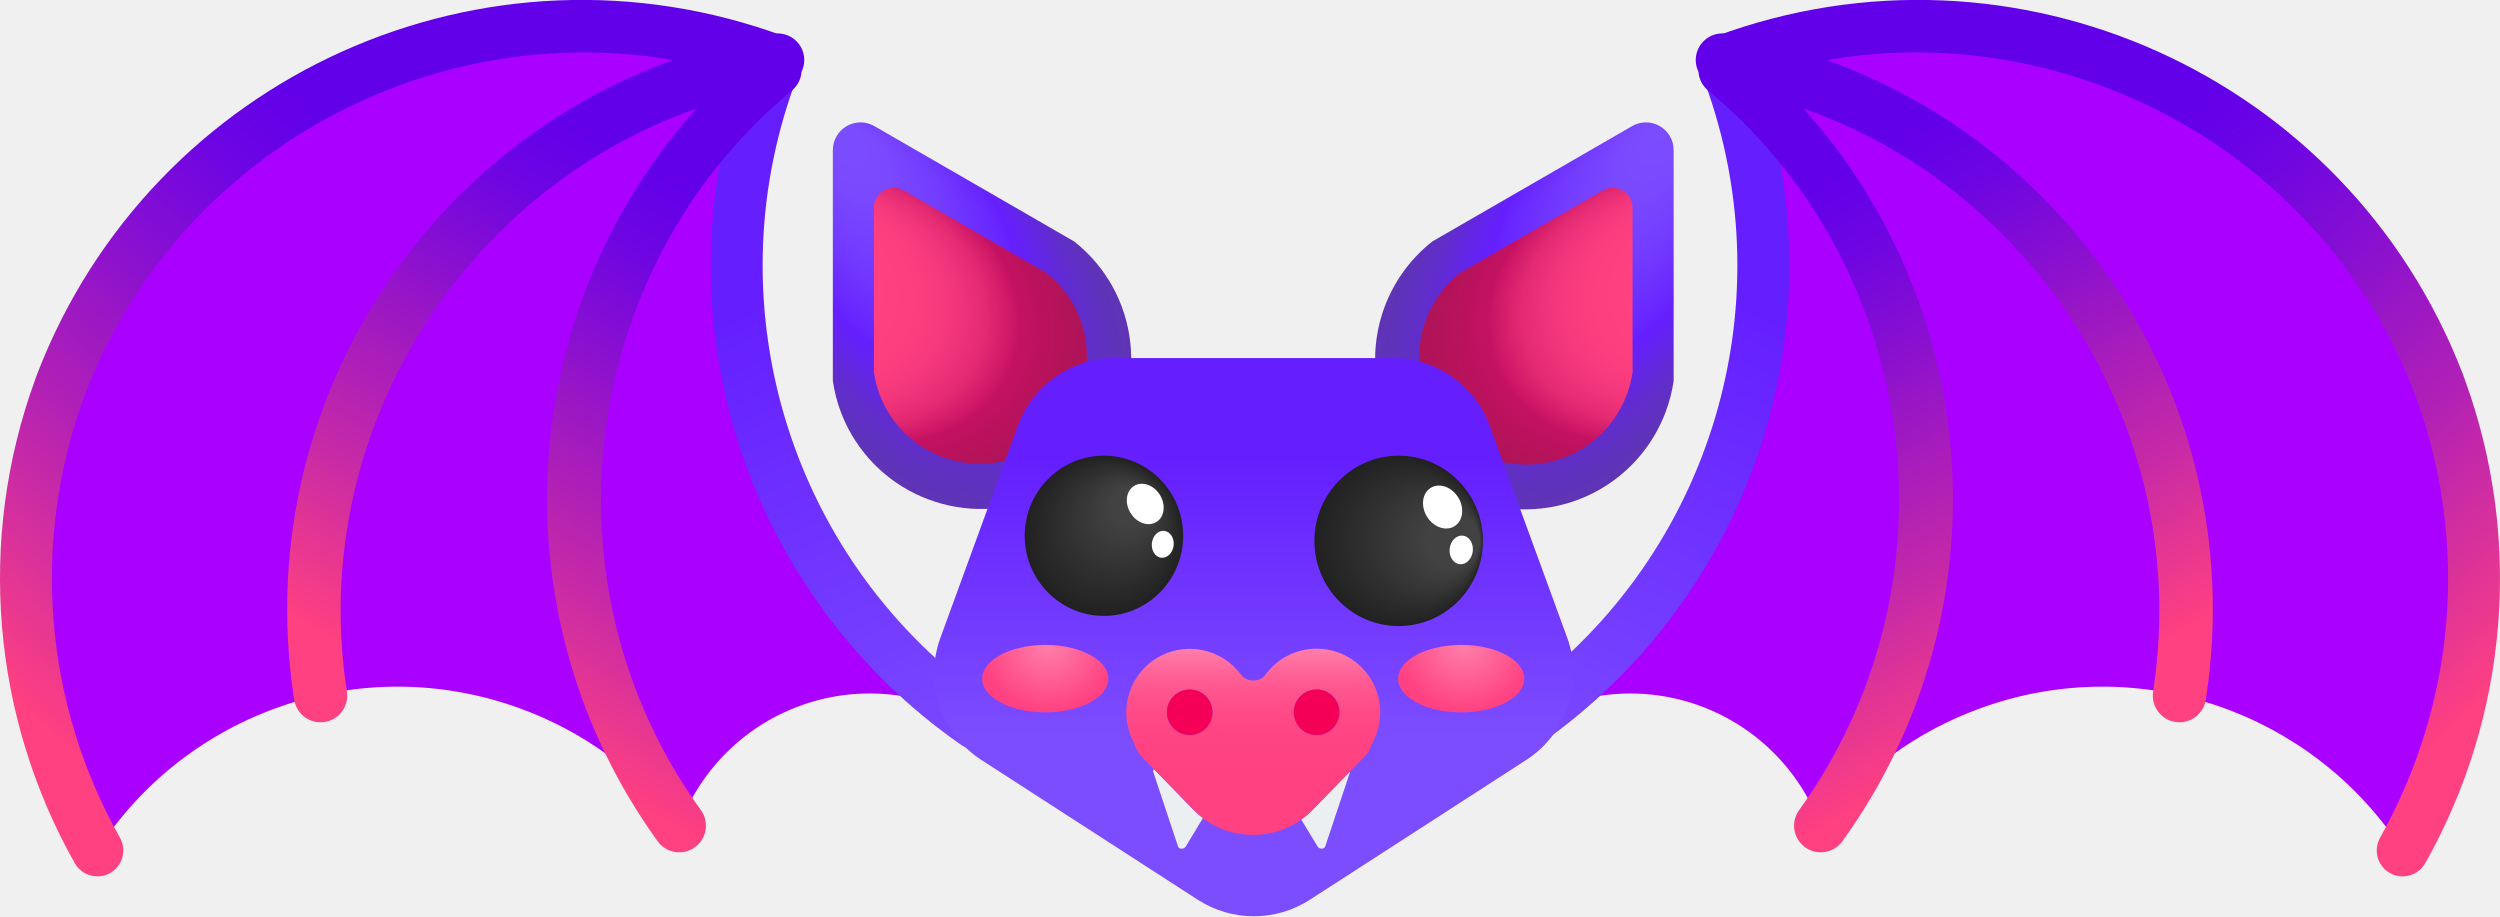
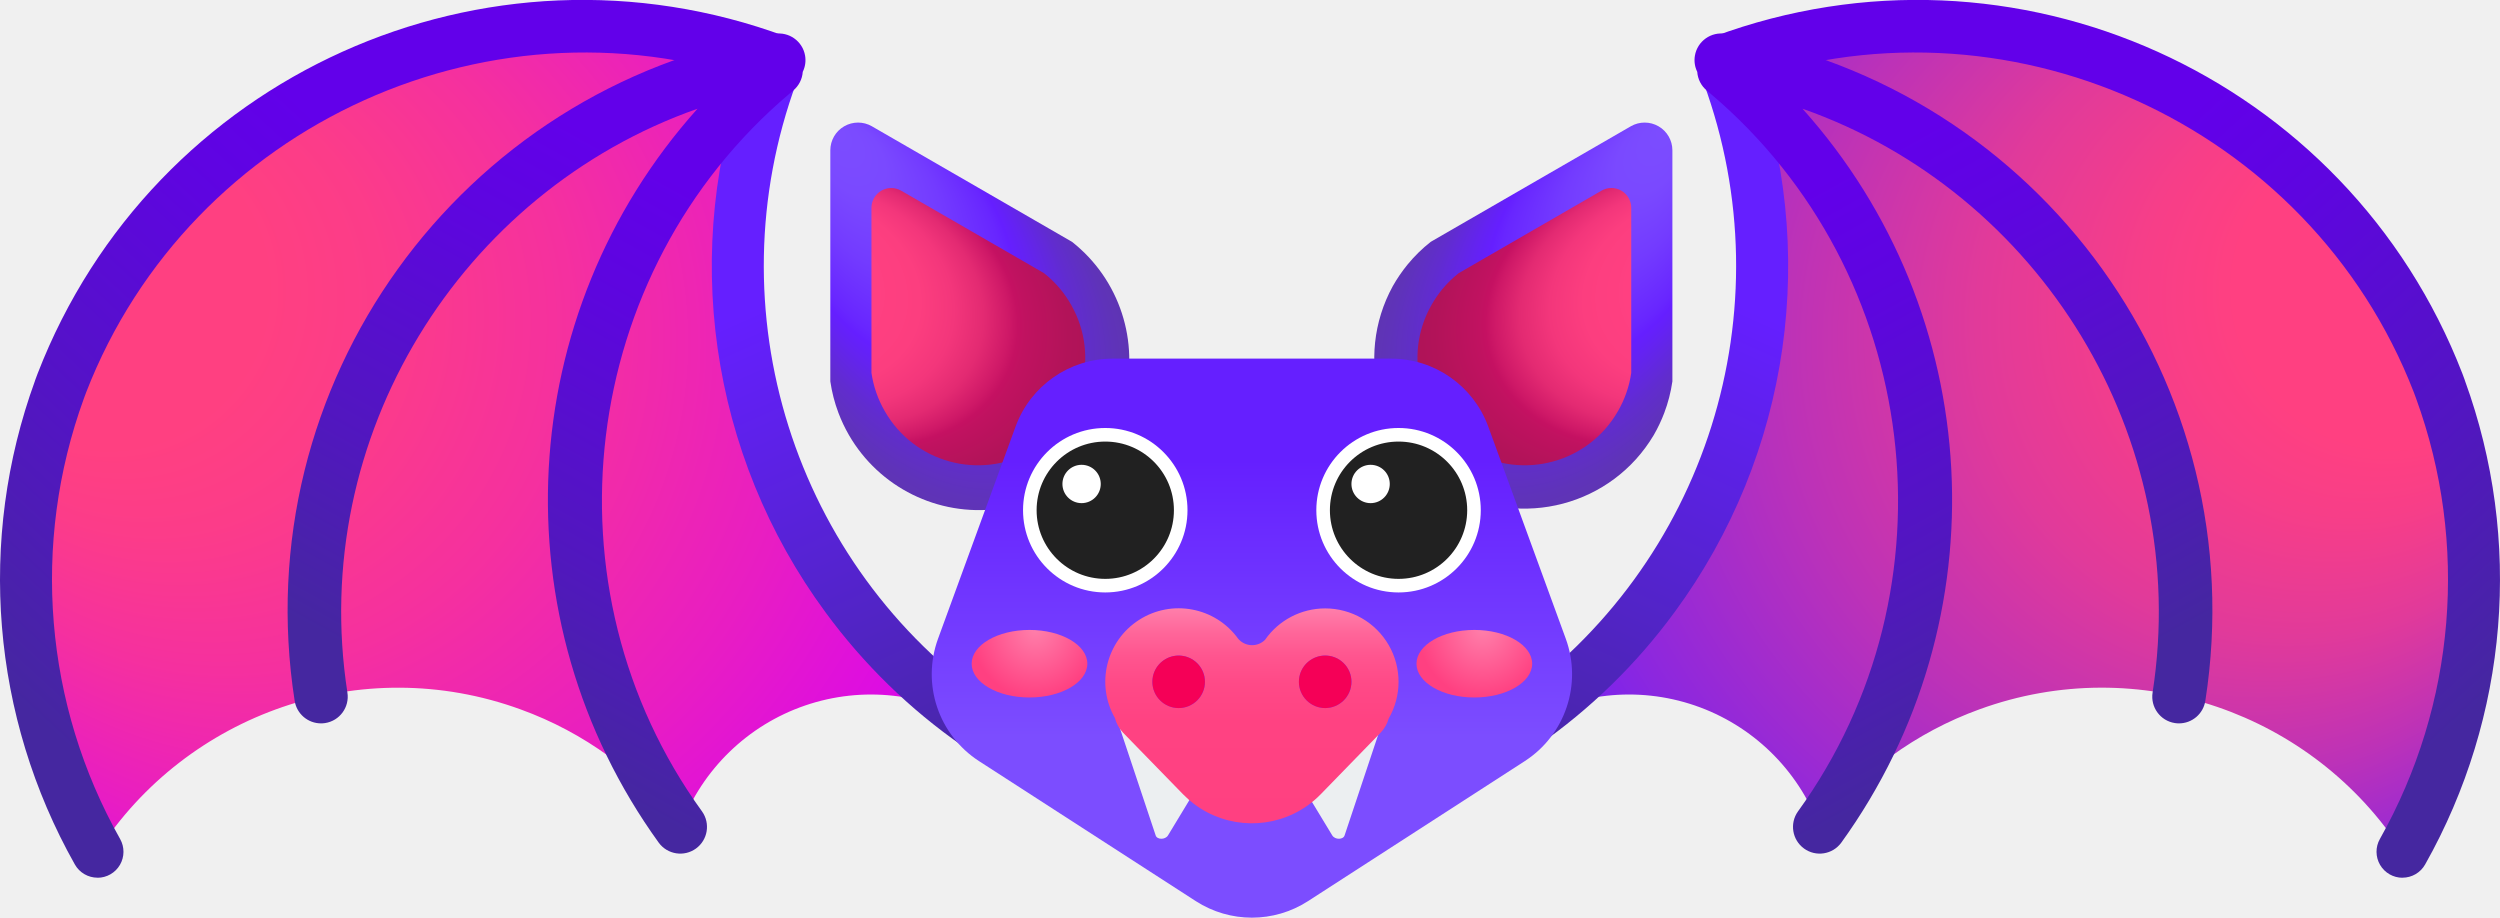
- <svg xmlns="http://www.w3.org/2000/svg" xmlns:xlink="http://www.w3.org/1999/xlink" viewBox="0 0 1927.16 706.32">
+ <svg xmlns="http://www.w3.org/2000/svg" xmlns:xlink="http://www.w3.org/1999/xlink" viewBox="0 0 1924.22 706.32">
  <defs>
-     <linearGradient id="Dégradé_sans_nom_117" x1="773.5" y1="608.28" x2="503.5" y2="2.16" gradientUnits="userSpaceOnUse">
-       <stop offset="0" stop-color="#7c4dff" />
+     <radialGradient id="Dégradé_sans_nom_211" cx="1565.9" cy="311.01" fx="1920.882" fy="196.939" r="552.44" gradientUnits="userSpaceOnUse">
+       <stop offset="0.22" stop-color="#ff4081" />
+       <stop offset="0.3" stop-color="#f73e88" />
+       <stop offset="0.44" stop-color="#e13a9a" />
+       <stop offset="0.6" stop-color="#bd32b7" />
+       <stop offset="0.79" stop-color="#8c27df" />
+       <stop offset="0.92" stop-color="#651fff" />
+     </radialGradient>
+     <linearGradient id="Dégradé_sans_nom_181" x1="-384.38" y1="608.28" x2="-654.38" y2="2.16" gradientTransform="matrix(-1, 0, 0, 1, 766.34, 0)" gradientUnits="userSpaceOnUse">
+       <stop offset="0" stop-color="#4527a0" />
      <stop offset="0.63" stop-color="#651fff" />
    </linearGradient>
-     <linearGradient id="Dégradé_sans_nom_99" x1="-3.88" y1="524.31" x2="467.84" y2="10.38" gradientUnits="userSpaceOnUse">
-       <stop offset="0" stop-color="#ff4081" />
-       <stop offset="0.07" stop-color="#ea388f" />
-       <stop offset="0.28" stop-color="#b020b6" />
-       <stop offset="0.47" stop-color="#860fd2" />
-       <stop offset="0.61" stop-color="#6c04e4" />
+     <linearGradient id="Dégradé_sans_nom_180" x1="-1161.76" y1="524.31" x2="-690.04" y2="10.38" gradientTransform="matrix(-1, 0, 0, 1, 766.34, 0)" gradientUnits="userSpaceOnUse">
+       <stop offset="0" stop-color="#4527a0" />
+       <stop offset="0.29" stop-color="#5413c6" />
+       <stop offset="0.55" stop-color="#5e05e0" />
      <stop offset="0.7" stop-color="#6200ea" />
    </linearGradient>
-     <linearGradient id="Dégradé_sans_nom_69" x1="639.64" y1="30.98" x2="275.98" y2="692.76" gradientUnits="userSpaceOnUse">
+     <linearGradient id="Dégradé_sans_nom_179" x1="-518.24" y1="30.98" x2="-881.9" y2="692.76" gradientTransform="matrix(-1, 0, 0, 1, 766.34, 0)" gradientUnits="userSpaceOnUse">
      <stop offset="0.2" stop-color="#6200ea" />
-       <stop offset="0.28" stop-color="#6e05e2" />
-       <stop offset="0.41" stop-color="#8f12cc" />
-       <stop offset="0.6" stop-color="#c328a9" />
-       <stop offset="0.78" stop-color="#ff4081" />
+       <stop offset="0.34" stop-color="#5d06de" />
+       <stop offset="0.59" stop-color="#5117be" />
+       <stop offset="0.78" stop-color="#4527a0" />
    </linearGradient>
-     <linearGradient id="Dégradé_sans_nom_117-2" x1="-381.44" y1="608.28" x2="-651.44" y2="2.16" gradientTransform="matrix(-1, 0, 0, 1, 772.22, 0)" xlink:href="#Dégradé_sans_nom_117" />
-     <linearGradient id="Dégradé_sans_nom_99-2" x1="-1158.82" y1="524.31" x2="-687.1" y2="10.38" gradientTransform="matrix(-1, 0, 0, 1, 772.22, 0)" xlink:href="#Dégradé_sans_nom_99" />
-     <linearGradient id="Dégradé_sans_nom_69-2" x1="-515.3" y1="30.98" x2="-878.96" y2="692.76" gradientTransform="matrix(-1, 0, 0, 1, 772.22, 0)" xlink:href="#Dégradé_sans_nom_69" />
-     <radialGradient id="Dégradé_sans_nom_160" cx="732.89" cy="243.51" fx="560.454" fy="218.725" r="182.6" gradientTransform="matrix(0.59, 0.81, -0.56, 0.41, 435.66, -447.53)" gradientUnits="userSpaceOnUse">
+     <radialGradient id="Dégradé_sans_nom_212" cx="2717.9" cy="311.01" fx="3072.882" fy="196.939" r="552.44" gradientTransform="matrix(-1, 0, 0, 1, 3076.22, 0)" gradientUnits="userSpaceOnUse">
+       <stop offset="0.22" stop-color="#ff4081" />
+       <stop offset="0.32" stop-color="#fc3c89" />
+       <stop offset="0.48" stop-color="#f5309f" />
+       <stop offset="0.68" stop-color="#e81dc3" />
+       <stop offset="0.9" stop-color="#d703f4" />
+       <stop offset="0.92" stop-color="#d500f9" />
+     </radialGradient>
+     <linearGradient id="Dégradé_sans_nom_181-2" x1="-1536.38" y1="608.28" x2="-1806.38" y2="2.16" gradientTransform="translate(2309.88)" xlink:href="#Dégradé_sans_nom_181" />
+     <linearGradient id="Dégradé_sans_nom_180-2" x1="-2313.76" y1="524.31" x2="-1842.04" y2="10.38" gradientTransform="translate(2309.88)" xlink:href="#Dégradé_sans_nom_180" />
+     <linearGradient id="Dégradé_sans_nom_179-2" x1="-1670.24" y1="30.98" x2="-2033.9" y2="692.76" gradientTransform="translate(2309.88)" xlink:href="#Dégradé_sans_nom_179" />
+     <radialGradient id="Dégradé_sans_nom_160" cx="729.95" cy="243.51" fx="557.515" fy="218.725" r="182.6" gradientTransform="matrix(0.59, 0.81, -0.56, 0.41, 434.46, -445.16)" gradientUnits="userSpaceOnUse">
      <stop offset="0" stop-color="#7c4dff" />
      <stop offset="0.17" stop-color="#7a49ff" />
      <stop offset="0.35" stop-color="#733bff" />
      <stop offset="0.55" stop-color="#6826ff" />
      <stop offset="0.59" stop-color="#651fff" />
      <stop offset="0.64" stop-color="#6422f4" />
      <stop offset="0.79" stop-color="#612ccf" />
      <stop offset="0.92" stop-color="#5f33b9" />
      <stop offset="1" stop-color="#5e35b1" />
    </radialGradient>
-     <radialGradient id="Dégradé_sans_nom_177" cx="700.78" cy="251.23" fx="533.657" r="173.92" gradientTransform="translate(112.06 -180.21) rotate(20) scale(1 0.81)" gradientUnits="userSpaceOnUse">
+     <radialGradient id="Dégradé_sans_nom_177" cx="697.84" cy="251.23" fx="530.718" r="173.92" gradientTransform="translate(111.88 -179.21) rotate(20) scale(1 0.81)" gradientUnits="userSpaceOnUse">
      <stop offset="0.4" stop-color="#ff4081" />
      <stop offset="0.51" stop-color="#fc3e7f" />
      <stop offset="0.59" stop-color="#f3367b" />
      <stop offset="0.66" stop-color="#e32a72" />
      <stop offset="0.72" stop-color="#ce1867" />
      <stop offset="0.74" stop-color="#c51162" />
      <stop offset="0.76" stop-color="#c01260" />
      <stop offset="0.86" stop-color="#b21359" />
      <stop offset="0.94" stop-color="#ad1457" />
    </radialGradient>
-     <radialGradient id="Dégradé_sans_nom_160-2" cx="330.58" cy="243.51" fx="158.142" fy="218.725" r="182.6" gradientTransform="matrix(-0.59, 0.81, 0.56, 0.41, 1258.34, -123.3)" xlink:href="#Dégradé_sans_nom_160" />
-     <radialGradient id="Dégradé_sans_nom_177-2" cx="298.47" cy="251.23" fx="131.345" r="173.92" gradientTransform="matrix(-0.94, 0.34, 0.28, 0.76, 1442.07, -42.61)" xlink:href="#Dégradé_sans_nom_177" />
-     <linearGradient id="Dégradé_sans_nom_131" x1="966.52" y1="816.52" x2="966.52" y2="104.81" gradientUnits="userSpaceOnUse">
+     <radialGradient id="Dégradé_sans_nom_160-2" cx="327.64" cy="243.51" fx="155.203" fy="218.725" r="182.6" gradientTransform="matrix(-0.59, 0.81, 0.56, 0.41, 1253.66, -120.93)" xlink:href="#Dégradé_sans_nom_160" />
+     <radialGradient id="Dégradé_sans_nom_177-2" cx="295.53" cy="251.23" fx="128.406" r="173.92" gradientTransform="matrix(-0.94, 0.34, 0.28, 0.76, 1436.37, -41.61)" xlink:href="#Dégradé_sans_nom_177" />
+     <linearGradient id="Dégradé_sans_nom_131" x1="963.58" y1="816.52" x2="963.58" y2="104.81" gradientUnits="userSpaceOnUse">
      <stop offset="0.35" stop-color="#7c4dff" />
      <stop offset="0.65" stop-color="#651fff" />
    </linearGradient>
-     <linearGradient id="Dégradé_sans_nom_36" x1="966.02" y1="500.07" x2="966.02" y2="643.61" gradientUnits="userSpaceOnUse">
+     <linearGradient id="Dégradé_sans_nom_36" x1="963.58" y1="468.29" x2="963.58" y2="633.77" gradientUnits="userSpaceOnUse">
      <stop offset="0" stop-color="#ff80ab" />
      <stop offset="0.01" stop-color="#ff7ca9" />
      <stop offset="0.11" stop-color="#ff669a" />
      <stop offset="0.22" stop-color="#ff558f" />
      <stop offset="0.35" stop-color="#ff4987" />
      <stop offset="0.53" stop-color="#ff4282" />
      <stop offset="1" stop-color="#ff4081" />
    </linearGradient>
-     <radialGradient id="Dégradé_sans_nom_96" cx="850.98" cy="413.01" fx="878.468" fy="383.002" r="61.41" gradientUnits="userSpaceOnUse">
-       <stop offset="0.24" stop-color="#424242" />
-       <stop offset="1" stop-color="#212121" />
-     </radialGradient>
-     <radialGradient id="Dégradé_sans_nom_94" cx="1078.18" cy="416.94" fx="1139.372" r="65.31" gradientUnits="userSpaceOnUse">
-       <stop offset="0.31" stop-color="#424242" />
-       <stop offset="1" stop-color="#212121" />
-     </radialGradient>
-     <radialGradient id="Dégradé_sans_nom_89" cx="1438.08" cy="495.43" r="54.39" gradientTransform="matrix(-1, 0, 0, 1, 2246.38, 0)" gradientUnits="userSpaceOnUse">
+     <radialGradient id="Dégradé_sans_nom_89" cx="1441.09" cy="483.13" r="54.39" gradientTransform="translate(-528.83 0) scale(0.92 1)" gradientUnits="userSpaceOnUse">
      <stop offset="0" stop-color="#ff80ab" />
      <stop offset="1" stop-color="#ff4081" />
    </radialGradient>
-     <radialGradient id="Dégradé_sans_nom_89-2" cx="1117.47" cy="495.43" r="54.39" xlink:href="#Dégradé_sans_nom_89" />
+     <radialGradient id="Dégradé_sans_nom_89-2" cx="1815.19" cy="483.13" r="54.39" xlink:href="#Dégradé_sans_nom_89" />
  </defs>
  <g id="Calque_2" data-name="Calque 2">
    <g id="Calque_1-2" data-name="Calque 1">
-       <g id="wing">
-         <path id="membrane" d="M46.34,299C2,421,16.57,550,75.59,654.82,143.72,549.52,277.77,501.25,400.66,546A273.8,273.8,0,0,1,524,635.9a156.4,156.4,0,0,1,228.21-78.22c-157.11-109.24-226.6-314.14-158-501.13h0q1.15-3.19,2.39-6.38L598.25,46c-220-81.24-465.1,28.9-550.09,248.13Q47.25,296.57,46.34,299Z" style="fill:#a0f" />
-         <path id="finger" d="M752.2,577.69a19.9,19.9,0,0,1-11.4-3.58A447.13,447.13,0,0,1,635.49,471.43a449.43,449.43,0,0,1-60-421.76A20,20,0,0,1,613,63.44c-64.2,175-2.25,371.51,150.64,477.82a20,20,0,0,1-11.43,36.43Z" style="fill:url(#Dégradé_sans_nom_117)" />
-         <path id="finger-2" data-name="finger" d="M75.06,675.55a20,20,0,0,1-17.45-10.19A446.89,446.89,0,0,1,27,292.91a.49.49,0,0,0,0-.11l1.82-4.9c0-.1.07-.19.11-.28A449.9,449.9,0,0,1,604.63,28a20,20,0,1,1-13.85,37.52c-208.72-77-443.95,29-524.46,236.46l-1.75,4.71a407,407,0,0,0,27.9,339.1,20,20,0,0,1-17.41,29.81Z" style="fill:url(#Dégradé_sans_nom_99)" />
-         <path id="finger-3" data-name="finger" d="M619.67,42.82A20.54,20.54,0,0,0,596,26.05,450.45,450.45,0,0,0,226.79,539.38a20.55,20.55,0,0,0,20.28,17.4,21.25,21.25,0,0,0,3.17-.24,20.54,20.54,0,0,0,17.16-23.45c-30.5-196.8,87.12-385.26,269.45-449.4a450.93,450.93,0,0,0-29.76,565,20.55,20.55,0,0,0,33.29-24.1C415.73,452.38,445.22,209.75,607.5,72.23c.13-.11.26-.22.38-.34l2.59-2.17a20.47,20.47,0,0,0,7.4-14.42A20.41,20.41,0,0,0,619.67,42.82Z" style="fill:url(#Dégradé_sans_nom_69)" />
-       </g>
-       <g id="wing-2" data-name="wing">
-         <path id="membrane-2" data-name="membrane" d="M1880.81,299c44.38,121.94,29.78,251-29.24,355.8C1783.43,549.52,1649.38,501.25,1526.5,546a273.88,273.88,0,0,0-123.36,89.92,156.4,156.4,0,0,0-228.2-78.22c157.1-109.24,226.59-314.14,158-501.13h0c-.78-2.13-1.57-4.26-2.39-6.38L1328.9,46c220-81.24,465.11,28.9,550.1,248.13Q1879.92,296.57,1880.81,299Z" style="fill:#a0f" />
-         <path id="finger-4" data-name="finger" d="M1175,577.69a19.9,19.9,0,0,0,11.4-3.58,447.32,447.32,0,0,0,105.31-102.68,449.43,449.43,0,0,0,60-421.76,20,20,0,1,0-37.55,13.77c64.2,175,2.25,371.51-150.65,477.82A20,20,0,0,0,1175,577.69Z" style="fill:url(#Dégradé_sans_nom_117-2)" />
-         <path id="finger-5" data-name="finger" d="M1852.1,675.55a20,20,0,0,0,17.44-10.19,446.82,446.82,0,0,0,30.61-372.45.49.49,0,0,0,0-.11l-1.81-4.9c0-.1-.07-.19-.11-.28A449.91,449.91,0,0,0,1322.52,28a20,20,0,1,0,13.86,37.52c208.71-77,443.95,29,524.46,236.46l1.74,4.71a406.91,406.91,0,0,1-27.89,339.1,20,20,0,0,0,17.41,29.81Z" style="fill:url(#Dégradé_sans_nom_99-2)" />
-         <path id="finger-6" data-name="finger" d="M1307.49,42.82a20.53,20.53,0,0,1,23.72-16.77,450.45,450.45,0,0,1,369.16,513.33,20.55,20.55,0,0,1-20.28,17.4,21.48,21.48,0,0,1-3.18-.24,20.54,20.54,0,0,1-17.15-23.45c30.5-196.8-87.13-385.26-269.45-449.4a451,451,0,0,1,29.76,565,20.55,20.55,0,0,1-33.29-24.1c124.64-172.21,95.16-414.84-67.12-552.36l-.39-.34c-.85-.73-1.72-1.45-2.58-2.17a20.43,20.43,0,0,1-7.4-14.42A20.41,20.41,0,0,1,1307.49,42.82Z" style="fill:url(#Dégradé_sans_nom_69-2)" />
-       </g>
-       <g id="ear">
-         <path id="outside" d="M656.36,334.86A115.65,115.65,0,0,0,857.27,220.27a117.52,117.52,0,0,0-11.35-16.62,114.8,114.8,0,0,0-17.85-17.5l-28.46-16.44L674,97.2a21.34,21.34,0,0,0-32,18.48v145h0v32.87a115.17,115.17,0,0,0,6.23,24.2A116.68,116.68,0,0,0,656.36,334.86Z" style="fill:url(#Dégradé_sans_nom_160)" />
-         <path id="inside" d="M683.92,316.46a82.58,82.58,0,0,0,143.46-81.82,83.59,83.59,0,0,0-8.11-11.87,82.57,82.57,0,0,0-12.74-12.49L786.2,198.54l-89.66-51.77A15.23,15.23,0,0,0,673.69,160V263.5h0V287a81.71,81.71,0,0,0,4.45,17.27A83.23,83.23,0,0,0,683.92,316.46Z" style="fill:url(#Dégradé_sans_nom_177)" />
-       </g>
-       <g id="ear-2" data-name="ear">
-         <path id="outside-2" data-name="outside" d="M1275.82,334.86a115.65,115.65,0,1,1-171.71-148.71l28.46-16.44L1258.15,97.2a21.34,21.34,0,0,1,32,18.48v145h0v32.87a115.17,115.17,0,0,1-6.23,24.2A116.68,116.68,0,0,1,1275.82,334.86Z" style="fill:url(#Dégradé_sans_nom_160-2)" />
-         <path id="inside-2" data-name="inside" d="M1248.25,316.46a82.57,82.57,0,0,1-143.45-81.82,83.59,83.59,0,0,1,8.11-11.87,81.69,81.69,0,0,1,12.74-12.49L1146,198.54l89.67-51.77A15.23,15.23,0,0,1,1258.49,160V263.5h0V287a82.36,82.36,0,0,1-10.24,29.48Z" style="fill:url(#Dégradé_sans_nom_177-2)" />
-       </g>
-       <path id="head" d="M1009.73,693.57l166.78-107.73a79.65,79.65,0,0,0,31.59-94.23l-59.67-163.28a79.64,79.64,0,0,0-74.8-52.3H859.41a79.63,79.63,0,0,0-74.8,52.3L724.94,491.61a79.63,79.63,0,0,0,31.58,94.23L923.31,693.57A79.63,79.63,0,0,0,1009.73,693.57Z" style="fill:url(#Dégradé_sans_nom_131)" />
-       <path id="dent" d="M927.29,630.65l-13.31,22c-1.36,2.19-5.25,2-5.83,0L889,595.06a2,2,0,0,1,.6-2.12L920,624.21A64,64,0,0,0,927.29,630.65Z" style="fill:#eceff1" />
-       <path id="dent-2" data-name="dent" d="M1040.84,594.47a1.56,1.56,0,0,1-.12.59l-19.19,57.52c-.58,2.08-4.47,2.23-5.83,0l-12.63-20.85a64,64,0,0,0,8.83-7.56Z" style="fill:#eceff1" />
-       <path id="groin" d="M1014.93,500.07a48.9,48.9,0,0,0-40.19,21s0,0,0,0a12.22,12.22,0,0,1-17.89-.67,49,49,0,0,0-82.34,52.85,21.93,21.93,0,0,0,5.58,10l9.48,9.74L920,624.21a64.14,64.14,0,0,0,91.92,0l28.94-29.74,11-11.27a22.06,22.06,0,0,0,5.48-9.52,49,49,0,0,0-42.35-73.61ZM917.1,566.6a17.56,17.56,0,0,1-17.56-17.55,18.49,18.49,0,0,1,.35-3.51A17.56,17.56,0,1,1,917.1,566.6Zm97.83,0a17.53,17.53,0,1,1,17.55-17.55A17.56,17.56,0,0,1,1014.93,566.6Z" style="fill:url(#Dégradé_sans_nom_36)" />
-       <path d="M934.66,549.05a17.56,17.56,0,0,1-35.12,0,18.49,18.49,0,0,1,.35-3.51,17.57,17.57,0,0,1,34.77,3.51Z" style="fill:#f50057" />
-       <path d="M1032.48,549.05a17.58,17.58,0,1,1-.36-3.51A17.55,17.55,0,0,1,1032.48,549.05Z" style="fill:#f50057" />
-       <g id="eyes">
-         <g id="eye">
-           <ellipse id="pupille" cx="850.98" cy="413.01" rx="61.07" ry="61.75" style="fill:url(#Dégradé_sans_nom_96)" />
-           <g id="reflet">
-             <ellipse id="_02" data-name="02" cx="882.81" cy="388.45" rx="13.29" ry="16.35" transform="translate(-72.31 522.55) rotate(-31.74)" style="fill:#fff" />
-             <ellipse id="_01" data-name="01" cx="896.31" cy="419.56" rx="10.41" ry="8.43" transform="translate(375.79 1261.27) rotate(-83.35)" style="fill:#fff" />
-           </g>
+       <g id="bat">
+         <g id="wing">
+           <path id="membrane" d="M1877.87,299c44.38,121.94,29.78,251-29.24,355.8-68.14-105.3-202.19-153.57-325.07-108.84a273.8,273.8,0,0,0-123.35,89.92A156.4,156.4,0,0,0,1172,557.68c157.1-109.24,226.59-314.14,158-501.13h0c-.78-2.13-1.57-4.26-2.39-6.38L1326,46c220-81.24,465.1,28.9,550.09,248.13C1876.67,295.75,1877.28,297.38,1877.87,299Z" style="fill:url(#Dégradé_sans_nom_211)" />
+           <path id="finger" d="M1172,577.69a19.9,19.9,0,0,0,11.4-3.58,447.13,447.13,0,0,0,105.31-102.68,449.43,449.43,0,0,0,60-421.76,20,20,0,0,0-37.55,13.77c64.2,175,2.25,371.51-150.65,477.82A20,20,0,0,0,1172,577.69Z" style="fill:url(#Dégradé_sans_nom_181)" />
+           <path id="finger-2" data-name="finger" d="M1849.16,675.55a20,20,0,0,0,17.44-10.19,446.82,446.82,0,0,0,30.61-372.45.49.49,0,0,0,0-.11l-1.81-4.9c0-.1-.07-.19-.11-.28A449.9,449.9,0,0,0,1319.59,28a20,20,0,1,0,13.85,37.52c208.72-77,444,29,524.46,236.46l1.74,4.71a406.91,406.91,0,0,1-27.89,339.1,20,20,0,0,0,17.41,29.81Z" style="fill:url(#Dégradé_sans_nom_180)" />
+           <path id="finger-3" data-name="finger" d="M1304.55,42.82a20.54,20.54,0,0,1,23.72-16.77,450.45,450.45,0,0,1,369.16,513.33,20.55,20.55,0,0,1-20.28,17.4,21.25,21.25,0,0,1-3.17-.24,20.54,20.54,0,0,1-17.16-23.45c30.5-196.8-87.12-385.26-269.45-449.4a450.93,450.93,0,0,1,29.76,565,20.55,20.55,0,0,1-33.29-24.1c124.65-172.21,95.16-414.84-67.12-552.36l-.39-.34c-.85-.73-1.71-1.45-2.58-2.17a20.47,20.47,0,0,1-7.4-14.42A20.41,20.41,0,0,1,1304.55,42.82Z" style="fill:url(#Dégradé_sans_nom_179)" />
        </g>
-         <g id="eye-2" data-name="eye">
-           <ellipse id="pupille-2" data-name="pupille" cx="1078.18" cy="416.94" rx="64.95" ry="65.67" style="fill:url(#Dégradé_sans_nom_94)" />
-           <g id="reflet-2" data-name="reflet">
-             <ellipse id="_02-2" data-name="02" cx="1112.04" cy="390.81" rx="14.13" ry="17.39" transform="translate(-39.27 643.5) rotate(-31.74)" style="fill:#fff" />
-             <ellipse id="_01-2" data-name="01" cx="1126.4" cy="423.9" rx="11.07" ry="8.96" transform="translate(574.93 1493.64) rotate(-83.35)" style="fill:#fff" />
-           </g>
+         <g id="wing-2" data-name="wing">
+           <path id="membrane-2" data-name="membrane" d="M46.34,299C2,421,16.57,550,75.59,654.82,143.72,549.52,277.77,501.25,400.66,546A273.8,273.8,0,0,1,524,635.9a156.4,156.4,0,0,1,228.21-78.22c-157.11-109.24-226.6-314.14-158-501.13h0q1.15-3.19,2.39-6.38L598.25,46c-220-81.24-465.1,28.9-550.09,248.13Q47.25,296.57,46.34,299Z" style="fill:url(#Dégradé_sans_nom_212)" />
+           <path id="finger-4" data-name="finger" d="M752.2,577.69a19.9,19.9,0,0,1-11.4-3.58A447.13,447.13,0,0,1,635.49,471.43a449.43,449.43,0,0,1-60-421.76A20,20,0,0,1,613,63.44c-64.2,175-2.25,371.51,150.64,477.82a20,20,0,0,1-11.43,36.43Z" style="fill:url(#Dégradé_sans_nom_181-2)" />
+           <path id="finger-5" data-name="finger" d="M75.06,675.55a20,20,0,0,1-17.45-10.19A446.89,446.89,0,0,1,27,292.91a.49.49,0,0,0,0-.11l1.82-4.9c0-.1.07-.19.11-.28A449.9,449.9,0,0,1,604.63,28a20,20,0,1,1-13.85,37.52c-208.72-77-443.95,29-524.46,236.46l-1.75,4.71a407,407,0,0,0,27.9,339.1,20,20,0,0,1-17.41,29.81Z" style="fill:url(#Dégradé_sans_nom_180-2)" />
+           <path id="finger-6" data-name="finger" d="M619.67,42.82A20.54,20.54,0,0,0,596,26.05,450.45,450.45,0,0,0,226.79,539.38a20.55,20.55,0,0,0,20.28,17.4,21.25,21.25,0,0,0,3.17-.24,20.54,20.54,0,0,0,17.16-23.45c-30.5-196.8,87.12-385.26,269.45-449.4a450.93,450.93,0,0,0-29.76,565,20.55,20.55,0,0,0,33.29-24.1C415.73,452.38,445.22,209.75,607.5,72.23c.13-.11.26-.22.38-.34l2.59-2.17a20.47,20.47,0,0,0,7.4-14.42A20.41,20.41,0,0,0,619.67,42.82Z" style="fill:url(#Dégradé_sans_nom_179-2)" />
        </g>
-       </g>
-       <g id="faucettes">
-         <g id="faucette">
-           <ellipse cx="805.78" cy="523.15" rx="48.64" ry="26" style="fill:url(#Dégradé_sans_nom_89)" />
-         </g>
-         <g id="faucette-2" data-name="faucette">
-           <ellipse cx="1126.4" cy="523.15" rx="48.64" ry="26" style="fill:url(#Dégradé_sans_nom_89-2)" />
+         <g id="head">
+           <path id="outside" d="M653.42,334.86A115.65,115.65,0,1,0,825.13,186.15l-28.46-16.44L671.09,97.2a21.34,21.34,0,0,0-32,18.48v145h0v32.87a115.17,115.17,0,0,0,6.23,24.2A116.68,116.68,0,0,0,653.42,334.86Z" style="fill:url(#Dégradé_sans_nom_160)" />
+           <path id="inside" d="M681,316.46a82.57,82.57,0,0,0,143.45-81.82,83.59,83.59,0,0,0-8.11-11.87,81.69,81.69,0,0,0-12.74-12.49l-20.32-11.74L693.6,146.77A15.23,15.23,0,0,0,670.75,160V263.5h0V287A82.36,82.36,0,0,0,681,316.46Z" style="fill:url(#Dégradé_sans_nom_177)" />
+           <path id="outside-2" data-name="outside" d="M1272.88,334.86A115.65,115.65,0,0,1,1072,220.27a117.52,117.52,0,0,1,11.35-16.62,114.8,114.8,0,0,1,17.85-17.5l28.46-16.44L1255.22,97.2a21.34,21.34,0,0,1,32,18.48v145h0v32.87a115.17,115.17,0,0,1-6.23,24.2A116.68,116.68,0,0,1,1272.88,334.86Z" style="fill:url(#Dégradé_sans_nom_160-2)" />
+           <path id="inside-2" data-name="inside" d="M1245.31,316.46a82.57,82.57,0,0,1-143.45-81.82,83.59,83.59,0,0,1,8.11-11.87,82.57,82.57,0,0,1,12.74-12.49L1143,198.54l89.66-51.77A15.23,15.23,0,0,1,1255.55,160V263.5h0V287a82.36,82.36,0,0,1-10.24,29.48Z" style="fill:url(#Dégradé_sans_nom_177-2)" />
+           <path id="head-2" data-name="head" d="M1006.79,693.57l166.78-107.73a79.65,79.65,0,0,0,31.59-94.23l-59.67-163.28a79.64,79.64,0,0,0-74.8-52.3H856.47a79.64,79.64,0,0,0-74.8,52.3L722,491.61a79.63,79.63,0,0,0,31.58,94.23L920.37,693.57A79.63,79.63,0,0,0,1006.79,693.57Z" style="fill:url(#Dégradé_sans_nom_131)" />
+           <path id="dent" d="M920.8,607,899,643c-2.21,3.57-8.58,3.33-9.52-.06l-31.4-94.08a3.21,3.21,0,0,1,1-3.47l49.75,51.14A104.48,104.48,0,0,0,920.8,607Z" style="fill:#eceff1" />
+           <path id="dent-2" data-name="dent" d="M1066.52,547.86a2.77,2.77,0,0,1-.18,1l-31.4,94.08c-.94,3.39-7.31,3.63-9.53.06l-20.65-34.1a106.75,106.75,0,0,0,14.43-12.37Z" style="fill:#eceff1" />
+           <path id="groin" d="M1020,468.29a56.38,56.38,0,0,0-46.32,24.18,0,0,0,0,1,0,0,14.08,14.08,0,0,1-20.62-.77,56.48,56.48,0,0,0-94.93,60.93,25.37,25.37,0,0,0,6.44,11.48l10.93,11.23,35.07,36a73.2,73.2,0,0,0,8.42,7.42,74,74,0,0,0,87.37,1.29,75,75,0,0,0,10.17-8.71l33.36-34.29,12.64-13a25.48,25.48,0,0,0,6.32-11A56.47,56.47,0,0,0,1020,468.29ZM907.19,545A20.24,20.24,0,0,1,887,524.76a20.83,20.83,0,0,1,.4-4,20.25,20.25,0,0,1,39.67,0,20.83,20.83,0,0,1,.41,4A20.24,20.24,0,0,1,907.19,545ZM1020,545a20.23,20.23,0,0,1-20.23-20.23,20.83,20.83,0,0,1,.4-4,20.24,20.24,0,0,1,39.66,0,20.83,20.83,0,0,1,.4,4A20.23,20.23,0,0,1,1020,545Z" style="fill:url(#Dégradé_sans_nom_36)" />
+           <path d="M927.43,524.76a20.24,20.24,0,0,1-40.48,0,20.83,20.83,0,0,1,.4-4,20.25,20.25,0,0,1,39.67,0A20.83,20.83,0,0,1,927.43,524.76Z" style="fill:#f50057" />
+           <path d="M1040.19,524.76a20.23,20.23,0,0,1-40.46,0,20.83,20.83,0,0,1,.4-4,20.24,20.24,0,0,1,39.66,0A20.83,20.83,0,0,1,1040.19,524.76Z" style="fill:#f50057" />
+           <circle cx="1076.45" cy="392.71" r="63.29" style="fill:#fff" />
+           <circle cx="1076.45" cy="392.71" r="52.84" style="fill:#212121" />
+           <circle cx="850.71" cy="392.71" r="63.29" style="fill:#fff" />
+           <circle cx="850.71" cy="392.71" r="52.84" style="fill:#212121" />
+           <ellipse cx="792.39" cy="510.85" rx="44.52" ry="26" style="fill:url(#Dégradé_sans_nom_89)" />
+           <ellipse cx="1134.77" cy="510.85" rx="44.52" ry="26" style="fill:url(#Dégradé_sans_nom_89-2)" />
+           <circle cx="832.49" cy="372.51" r="14.75" style="fill:#fff" />
+           <circle cx="1054.94" cy="372.51" r="14.75" style="fill:#fff" />
        </g>
      </g>
    </g>
  </g>
</svg>
